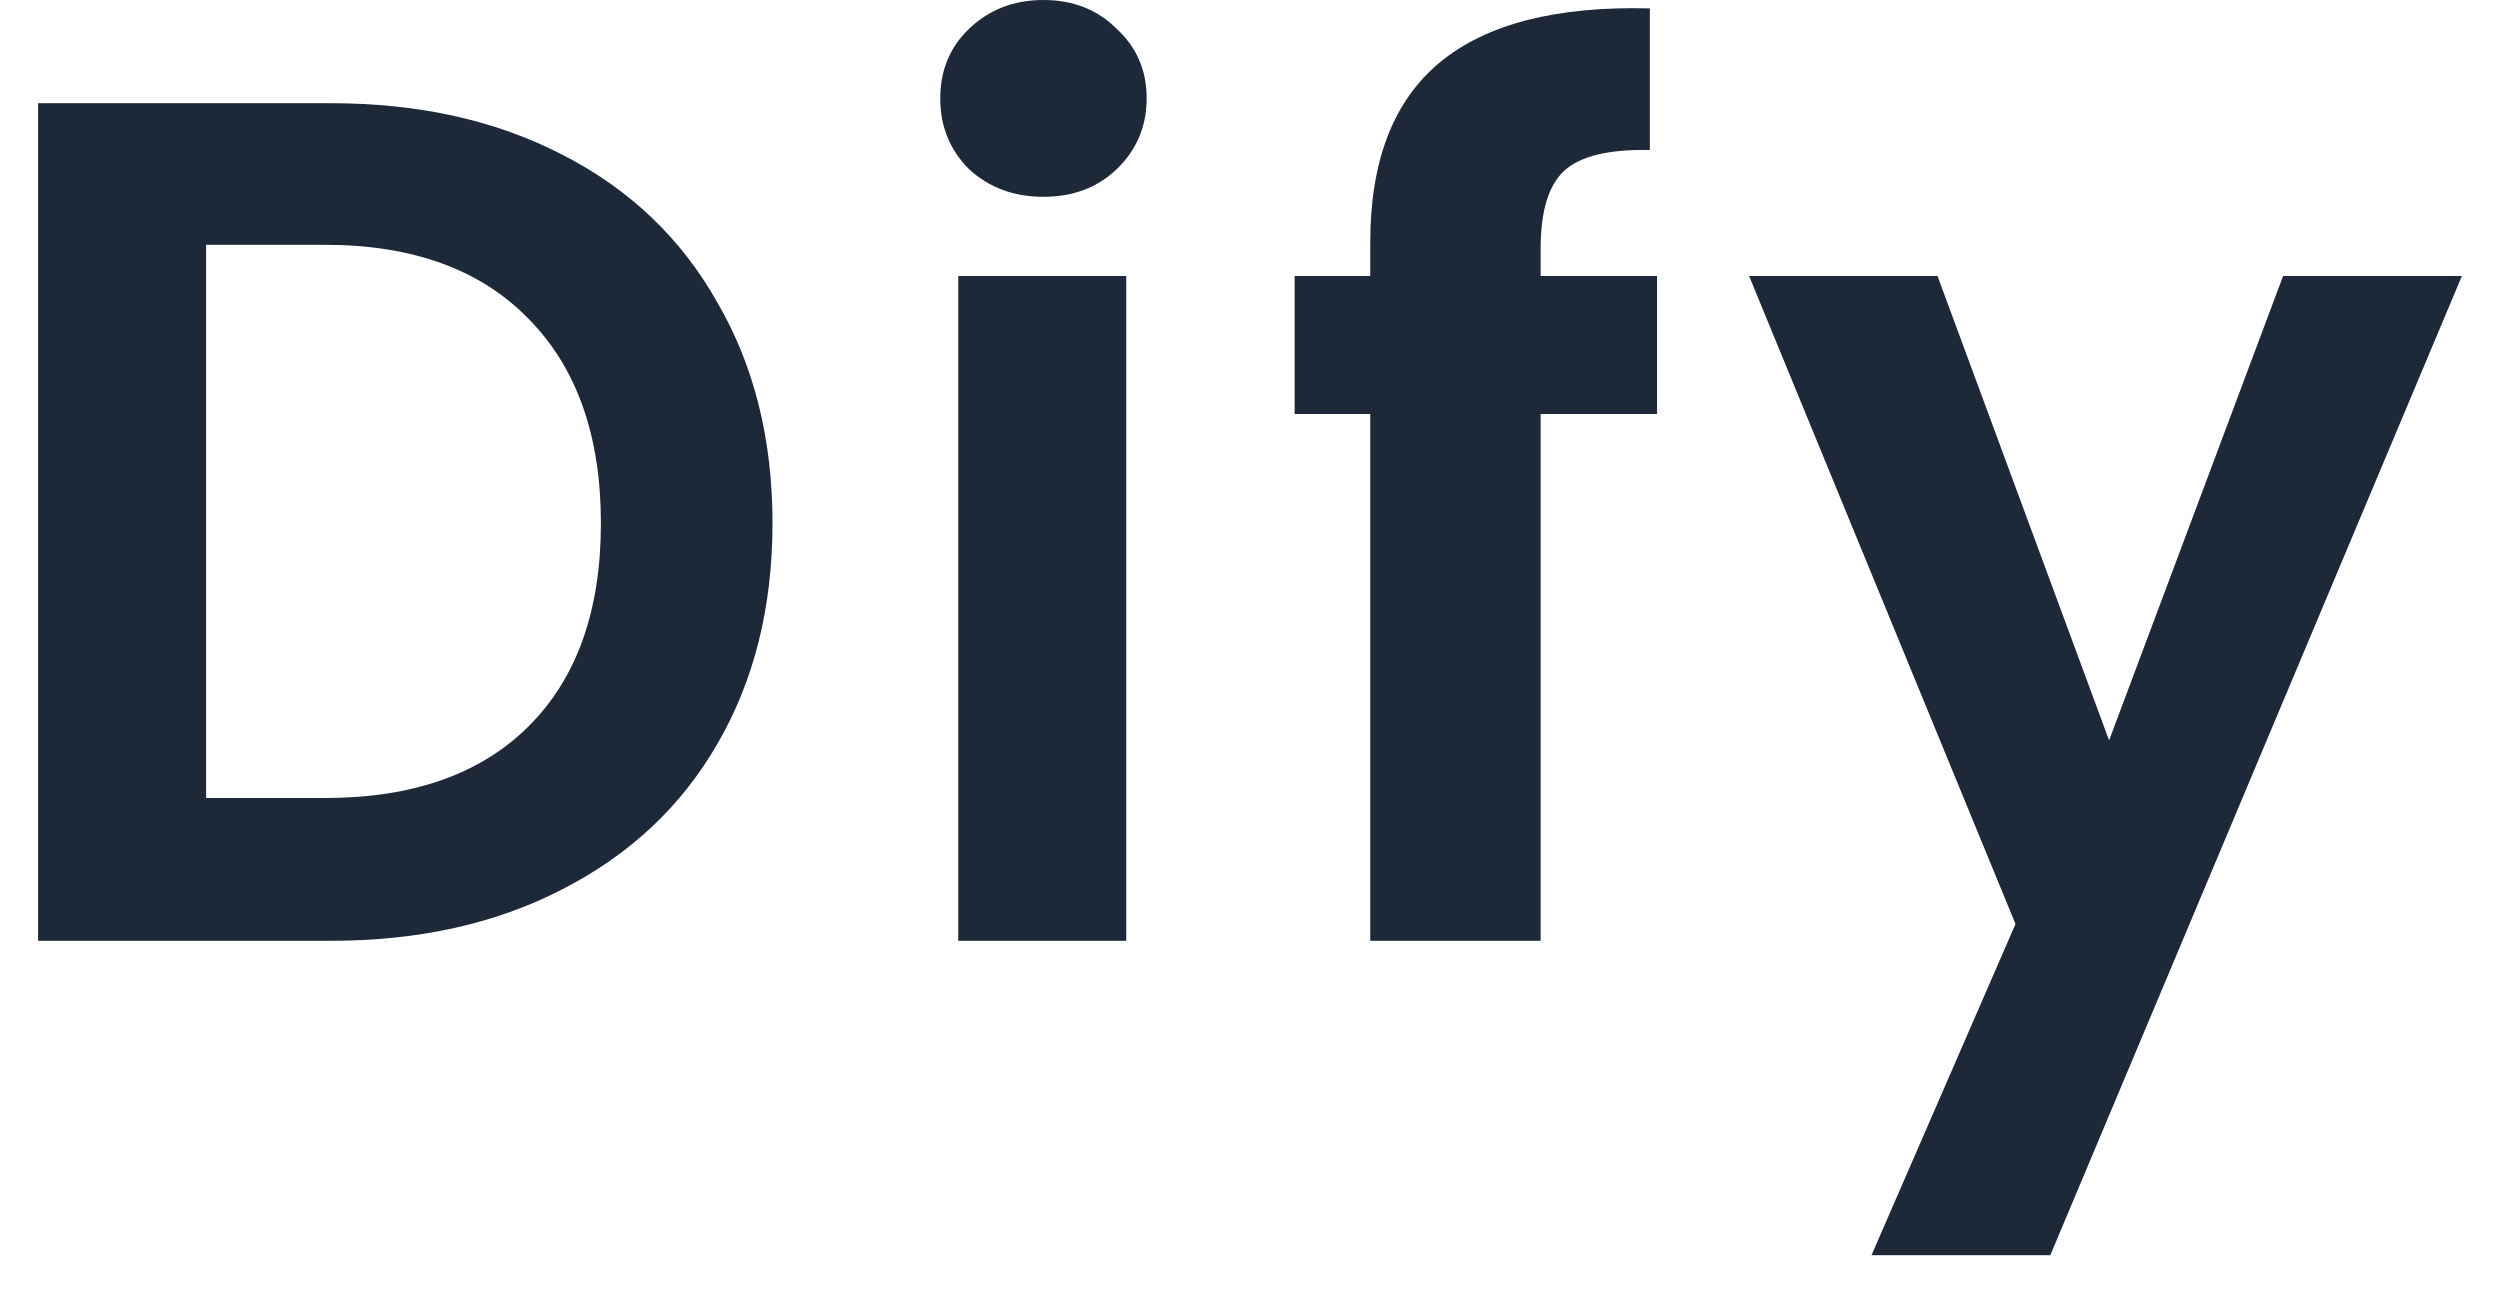
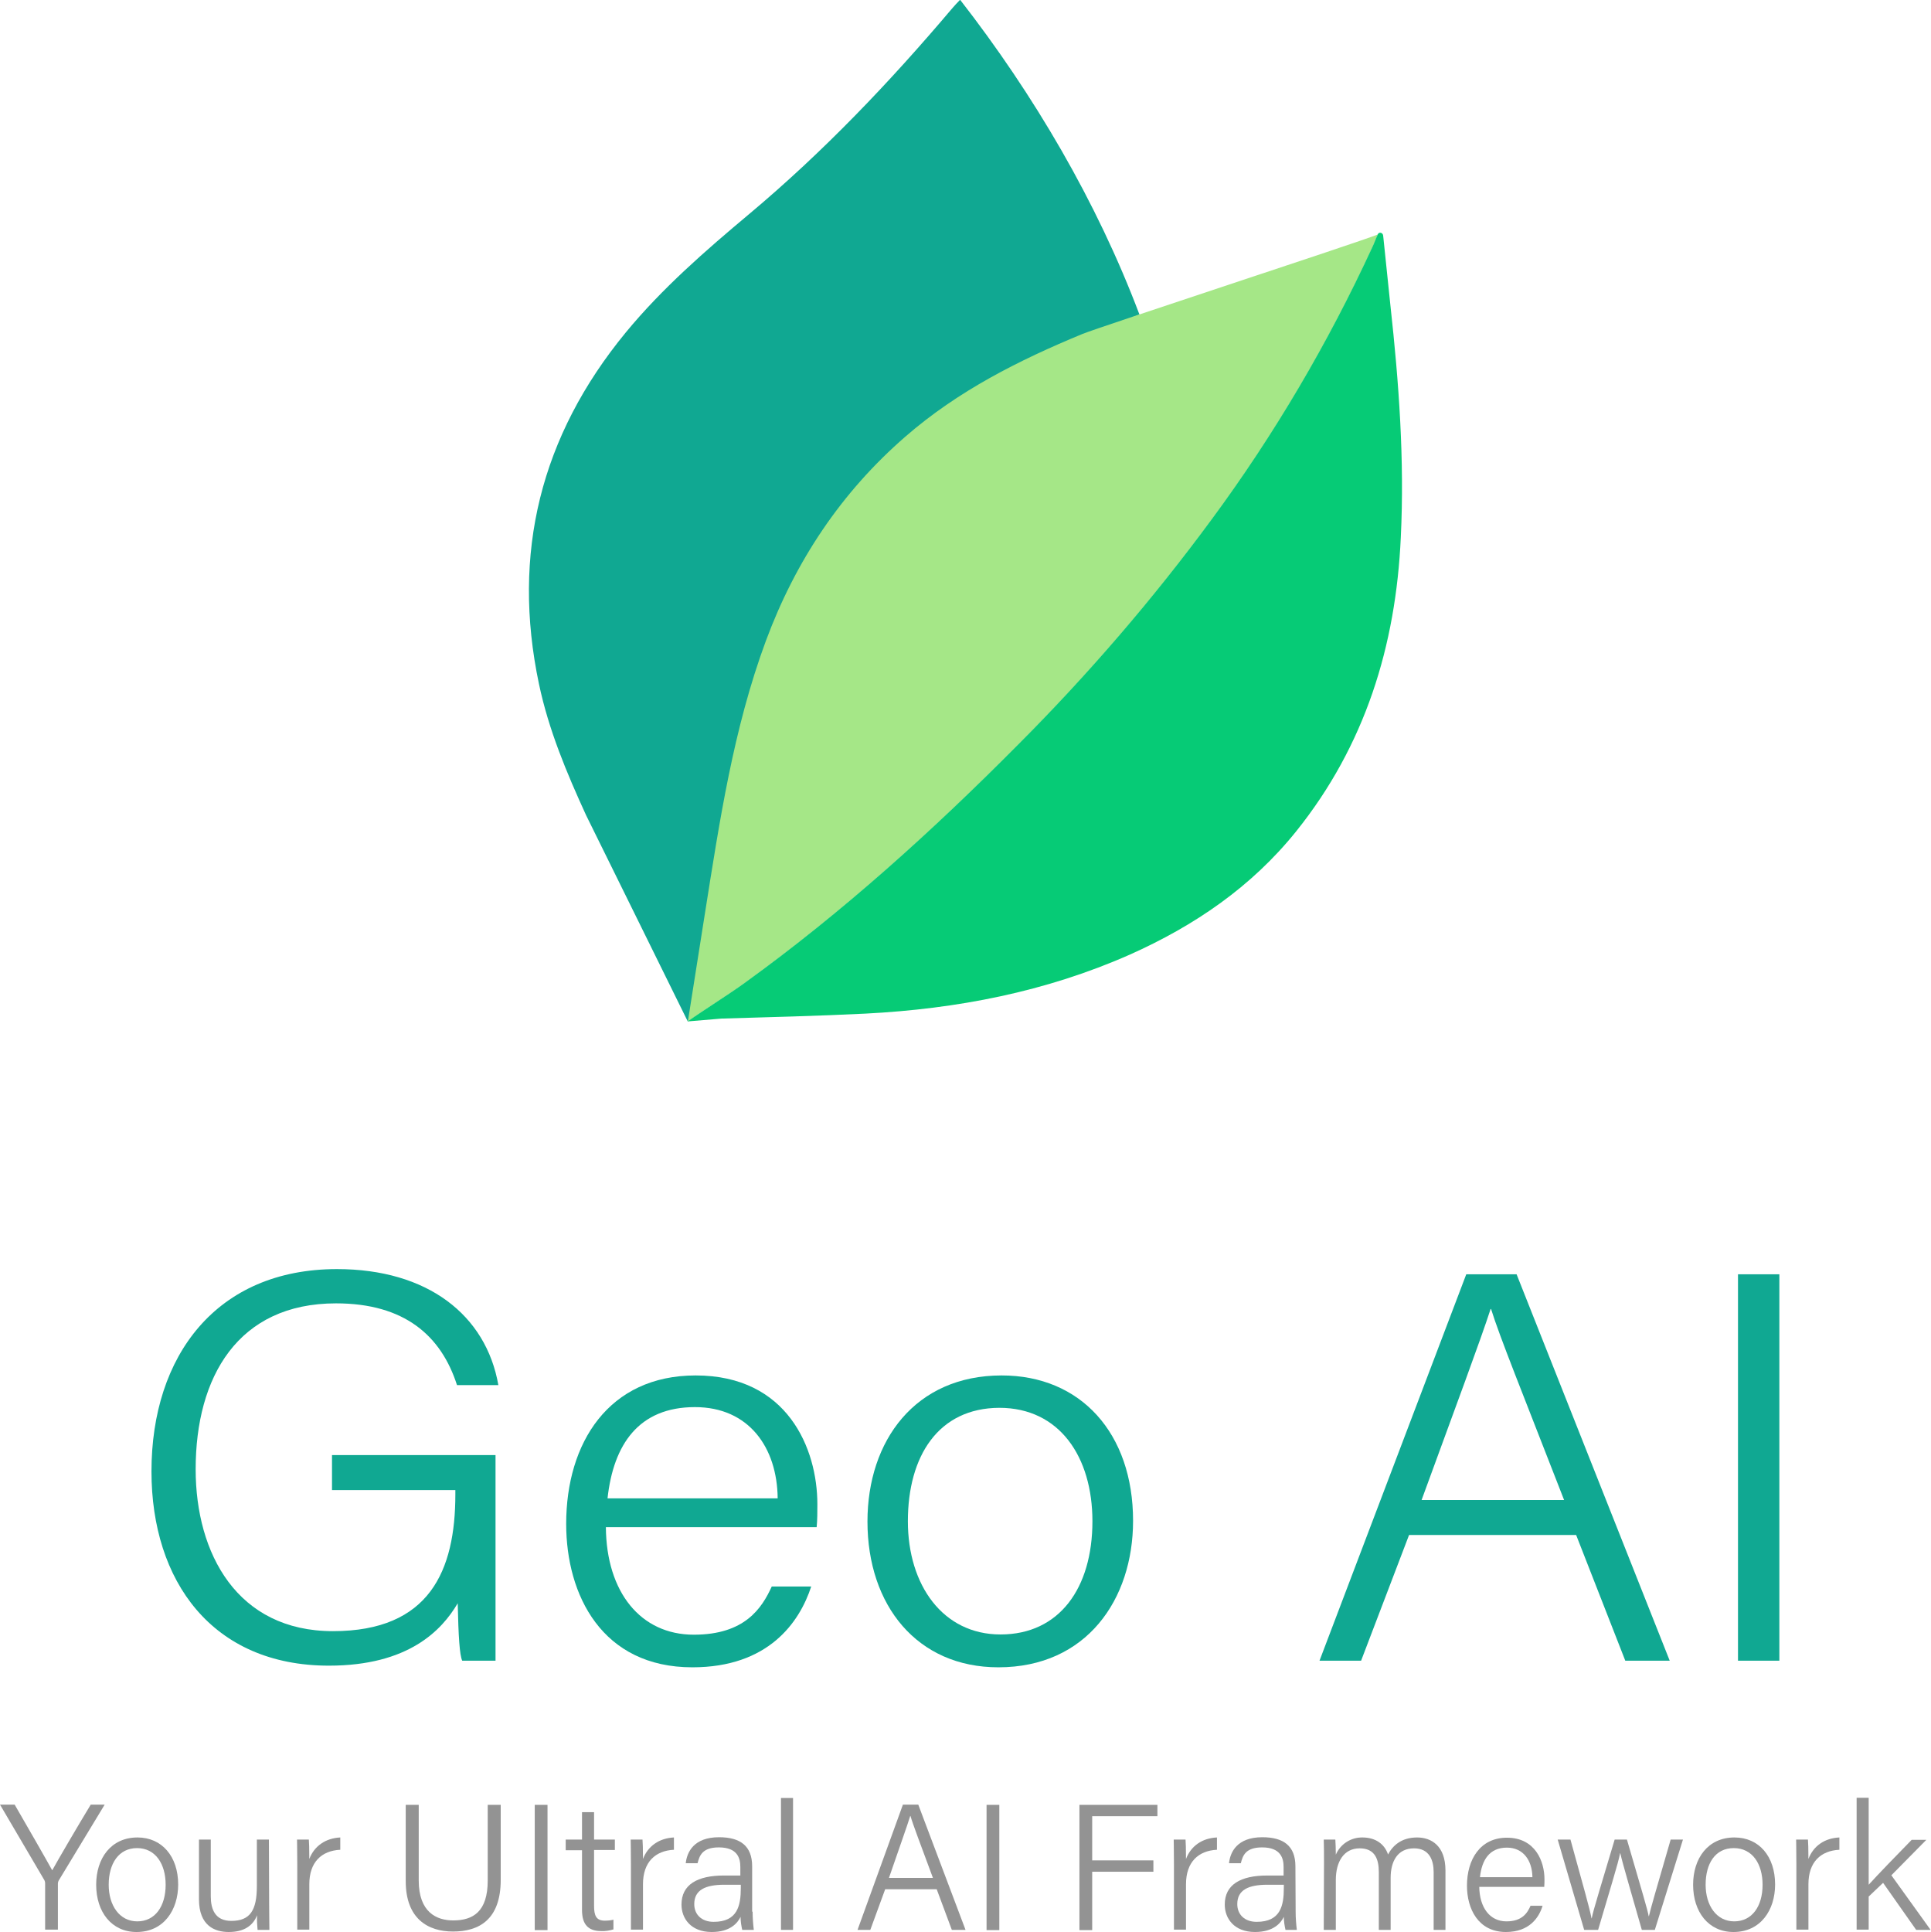
- <svg xmlns="http://www.w3.org/2000/svg" width="50" height="26" viewBox="0 0 50 26" fill="none">
-   <g id="geo">
-     <path d="M6.618 2.064C8.378 2.064 9.922 2.408 11.25 3.096C12.594 3.784 13.626 4.768 14.346 6.048C15.082 7.312 15.45 8.784 15.45 10.464C15.45 12.144 15.082 13.616 14.346 14.88C13.626 16.128 12.594 17.096 11.25 17.784C9.922 18.472 8.378 18.816 6.618 18.816H0.762V2.064H6.618ZM6.498 15.96C8.258 15.96 9.618 15.48 10.578 14.52C11.538 13.56 12.018 12.208 12.018 10.464C12.018 8.72 11.538 7.36 10.578 6.384C9.618 5.392 8.258 4.896 6.498 4.896H4.122V15.96H6.498Z" fill="#1D2939" />
-     <path d="M20.869 3.936C20.277 3.936 19.781 3.752 19.381 3.384C18.997 3 18.805 2.528 18.805 1.968C18.805 1.408 18.997 0.944 19.381 0.576C19.781 0.192 20.277 0 20.869 0C21.461 0 21.949 0.192 22.333 0.576C22.733 0.944 22.933 1.408 22.933 1.968C22.933 2.528 22.733 3 22.333 3.384C21.949 3.752 21.461 3.936 20.869 3.936ZM22.525 5.52V18.816H19.165V5.52H22.525Z" fill="#1D2939" />
-     <path d="M33.141 8.28H30.813V18.816H27.405V8.28H25.893V5.52H27.405V4.848C27.405 3.216 27.869 2.016 28.797 1.248C29.725 0.48 31.125 0.12 32.997 0.168V3C32.181 2.984 31.613 3.12 31.293 3.408C30.973 3.696 30.813 4.216 30.813 4.968V5.52H33.141V8.28Z" fill="#1D2939" />
-     <path d="M49.238 5.52L41.006 25.104H37.43L40.31 18.48L34.982 5.52H38.75L42.182 14.808L45.662 5.52H49.238Z" fill="#1D2939" />
+ <svg xmlns="http://www.w3.org/2000/svg" version="1.1" id="图层_1" x="0px" y="0px" viewBox="0 0 817 817.5" style="enable-background:new 0 0 817 817.5;" xml:space="preserve">
+   <style type="text/css">
+ 	.st0{fill:#E0F3F1;}
+ 	.st1{fill:#10A892;}
+ 	.st2{fill:#A5E787;}
+ 	.st3{fill:#06CB76;}
+ 	.st4{fill:#939393;}
+ </style>
+   <g>
+     <path class="st1" d="M248,344.9c-8.2-17.9-15.8-36-19.9-55.4c-11.7-55.4,0.7-105,36.7-148.8c15.4-18.7,33.7-34.6,52.2-50.1   c31.4-26.3,59.5-55.8,85.9-87c0.9-1.1,2-2.2,3.4-3.7c31.2,40.1,57.9,85.5,75.9,133.2c-7.4,3.1-14.7,6.2-22,9.2   c-26.9,11.1-51.8,23.6-74,42.9c-27.3,23.7-48.5,50.3-61,84.1c-13.8,37.3-19.6,76.4-25.8,115.4c-2.2,13.8-3.5,27.8-5.5,41.6   c-0.3,2-1.7,4.1-2.8,6" />
+     <path class="st2" d="M583.1,99.2L583.1,99.2c-8.1,3.3-117.7,39.1-125,42.1c-26.9,11.1-52.7,24.1-74.9,43.4   c-27.3,23.7-46.6,52.8-59.1,86.5c-13.8,37.3-19.6,76.4-25.8,115.4l-7.2,45.6c6.2-4.4,17.8-11.7,24-16.2   c41.8-30.2,79.9-64.7,116.2-101.3c29.5-29.6,56.8-61.3,81.6-95c26.5-35.9,49.2-74.5,67.9-115C581.5,103,582.3,101.1,583.1,99.2   L583.1,99.2z" />
+     <path class="st3" d="M291,432.2c6.2-4.4,17.8-11.7,24-16.2c41.8-30.2,79.9-64.7,116.2-101.3c29.5-29.6,56.8-61.3,81.6-95   c26.5-35.9,49.2-74.5,67.9-115c1.2-2.6,1.2-3,2.4-5.6l0,0c0.2-0.5,0.7-0.7,1.2-0.6c0.5,0.1,0.9,0.5,1,1l0.1,0.8   c1,9.7,2,19.3,3,28.9c3.6,32.7,6,65.4,4.4,98.2c-2.1,45.9-15.1,88-44.3,124.4c-18.9,23.5-43,39.9-70.3,52.1   c-35.7,15.8-73.2,23-112,25c-20.3,1-40.6,1.5-60.9,2.1" />
+     <path class="st4" d="M19.1,816.6v-19.7c0-0.5-0.1-0.9-0.3-1.3L0,763.6h6.2c5.1,8.8,13.6,23.6,15.9,27.8   c2.3-4.2,10.9-18.9,16.3-27.8h5.9l-19.5,32.2c-0.2,0.4-0.3,0.8-0.3,1.2v19.5H19.1z" />
+     <path class="st4" d="M75.4,797.4c0,10.8-6.1,20.1-17.6,20.1c-10.6,0-17.1-8.5-17.1-20c0-11.1,6.2-20,17.5-20   C68.5,777.5,75.4,785.5,75.4,797.4z M46,797.5c0,8.8,4.6,15.5,12.1,15.5s12-6.3,12-15.5c0-8.8-4.3-15.5-12.1-15.5   S46,788.6,46,797.5z" />
+     <path class="st4" d="M113.9,805.5c0,3.7,0.1,9.3,0.1,11.1H109c-0.2-2.1-0.3-4.1-0.2-6.2c-1.7,4.4-5.5,7.1-12,7.1   c-5.9,0-12.6-2.6-12.6-13.9v-25.2h5v24c0,5.3,1.7,10.4,8.7,10.4c7.9,0,10.8-4.4,10.8-14.7v-19.7h5.1L113.9,805.5z" />
+     <path class="st4" d="M125.8,788.8c0-5.9-0.1-8.8-0.1-10.4h5c0.1,1.2,0.2,3.8,0.2,8.2c2.1-5.5,6.9-8.8,13.1-9.1v5.2   c-7.9,0.4-13.1,5.2-13.1,14.6v19.2h-5.1V788.8z" />
+     <path class="st4" d="M177.2,763.7v32c0,13.4,7.5,16.9,14.6,16.9c8.4,0,14.6-3.7,14.6-16.9v-32h5.5v31.7c0,16.8-9.1,21.9-20.2,21.9   c-10.7,0-20-5.5-20-21.3v-32.3H177.2z" />
+     <path class="st4" d="M231.7,763.7v53h-5.4v-53H231.7z" />
+     <path class="st4" d="M239.4,778.4h6.9v-11.6h5.1v11.6h8.8v4.4h-8.8v23.7c0,4,0.9,6.2,4.5,6.2c1.2,0,2.5-0.1,3.7-0.4v4.1   c-1.7,0.5-3.4,0.8-5.2,0.7c-5.4,0-8.1-2.7-8.1-8.9v-25.3h-6.9V778.4z" />
+     <path class="st4" d="M267,788.8c0-5.9-0.1-8.8-0.1-10.4h5c0.1,1.2,0.2,3.8,0.2,8.2c2.1-5.5,6.9-8.8,13.1-9.1v5.2   c-7.9,0.4-13.1,5.2-13.1,14.6v19.2h-5.1L267,788.8z" />
+     <path class="st4" d="M318.5,808.9c0,2.6,0.2,5.2,0.5,7.7h-4.9c-0.4-1.8-0.7-3.6-0.7-5.5c-1.3,2.7-4.5,6.4-12.2,6.4   c-8.9,0-12.8-5.8-12.8-11.6c0-8.4,6.6-12.3,18-12.3h6.9v-3.6c0-3.6-1.1-8.3-9.1-8.3c-7.1,0-8.2,3.6-9,6.7h-5   c0.5-4.7,3.4-11,14.1-11c9,0,14,3.7,14,12.3V808.9z M313.5,797.5h-6.9c-8.1,0-12.8,2.2-12.8,8.2c0,4.4,3.1,7.5,8.2,7.5   c10.1,0,11.5-6.8,11.5-14.4V797.5z" />
+     <path class="st4" d="M330.5,816.6v-55.8h5.1v55.8H330.5z" />
+     <path class="st4" d="M374.6,799.4l-6.3,17.2h-5.4l19.2-53h6.5l20,53h-5.8l-6.4-17.2H374.6z M394.8,794.6   c-5.5-14.9-8.4-22.4-9.5-26.2h-0.1c-1.3,4.2-4.6,13.4-9,26.2H394.8z" />
+     <path class="st4" d="M422.9,763.7v53h-5.4v-53H422.9z" />
+     <path class="st4" d="M456.8,763.7h33v4.8h-27.6v18.7h25.9v4.8h-25.9v24.7h-5.4L456.8,763.7z" />
+     <path class="st4" d="M496.8,788.8c0-5.9-0.1-8.8-0.1-10.4h5c0.1,1.2,0.2,3.8,0.2,8.2c2.1-5.5,6.8-8.8,13.1-9.1v5.2   c-7.9,0.4-13.1,5.2-13.1,14.6v19.2h-5.1V788.8z" />
+     <path class="st4" d="M548.3,808.9c0,2.6,0.2,5.2,0.5,7.7H544c-0.4-1.8-0.7-3.6-0.7-5.5c-1.3,2.7-4.5,6.4-12.2,6.4   c-8.9,0-12.8-5.8-12.8-11.6c0-8.4,6.6-12.3,18-12.3h6.9v-3.6c0-3.6-1.1-8.3-9.1-8.3c-7.1,0-8.2,3.6-9,6.7h-5   c0.5-4.7,3.4-11,14.1-11c9,0,14,3.7,14,12.3L548.3,808.9z M543.3,797.5h-6.9c-8.1,0-12.8,2.2-12.8,8.2c0,4.4,3.1,7.5,8.2,7.5   c10.1,0,11.5-6.8,11.5-14.4V797.5z" />
+     <path class="st4" d="M560.3,788.2c0-3.3,0-6.8-0.1-9.8h4.9c0.1,1.2,0.2,4.3,0.2,6.4c1.9-4.5,6.4-7.4,11.3-7.3   c5.4,0,9.3,2.7,10.8,7.2c2-3.8,5.7-7.2,12.3-7.2c6,0,12,3.5,12,14v25.1h-5v-24.5c0-4.8-1.7-10-8.3-10c-6.9,0-9.9,5.4-9.9,12.5v22   h-5v-24.4c0-5.3-1.5-10.1-8.1-10.1c-6.8,0-10.1,5.8-10.1,13.4v21.1h-5.1L560.3,788.2z" />
+     <path class="st4" d="M626,798.3c0.1,8.9,4.5,14.7,11.5,14.7c6.7,0,8.9-3.6,10.2-6.6h5.1c-1.5,5-5.6,11.1-15.5,11.1   c-11.8,0-16.5-9.9-16.5-19.6c0-11.1,5.6-20.3,16.9-20.3c12,0,15.9,10,15.9,17.6c0,1.1,0,2.1-0.1,3.2H626z M648.5,794.3   c-0.1-7-3.8-12.5-10.8-12.5c-7.3,0-10.6,5.1-11.4,12.5H648.5z" />
+     <path class="st4" d="M664.6,778.4c5.2,18.9,8.3,29.7,8.9,33.3h0.1c0.6-3.3,4-14.1,9.7-33.3h5.2c6.6,22.7,8.6,29.2,9.2,32.4h0.1   c1-4.2,2.7-9.9,9.2-32.4h5.2l-11.9,38.2h-5.5c-3.9-13.7-8.3-28.6-9.1-32.4h-0.1c-0.7,3.9-4.7,16.7-9.3,32.4h-5.9l-11.2-38.2H664.6z   " />
+     <path class="st4" d="M751.2,797.4c0,10.8-6.1,20.1-17.6,20.1c-10.6,0-17.1-8.5-17.1-20c0-11.1,6.2-20,17.5-20   C744.4,777.5,751.2,785.5,751.2,797.4z M721.8,797.5c0,8.8,4.6,15.5,12.1,15.5s12-6.3,12-15.5c0-8.8-4.3-15.5-12.2-15.5   S721.8,788.6,721.8,797.5L721.8,797.5z" />
+     <path class="st4" d="M760.2,788.8c0-5.9-0.1-8.8-0.1-10.4h5c0.1,1.2,0.2,3.8,0.2,8.2c2.1-5.5,6.8-8.8,13.1-9.1v5.2   c-7.9,0.4-13.1,5.2-13.1,14.6v19.2h-5.1L760.2,788.8z" />
+     <path class="st4" d="M790.8,797.5c3.4-3.8,13-13.7,18.2-19h6.2l-14.8,15l16.6,23.1h-6.1l-14-19.9l-6.1,5.8v14h-5.1v-55.8h5.1   L790.8,797.5z" />
+     <path class="st1" d="M209.5,702.7h-13.9c-1.1-2.4-1.6-10.3-1.9-24.3c-6.7,11.4-20.8,26.4-54.5,26.4c-49.4,0-75.1-35.8-75.1-82.2   c0-48.9,27.5-85.6,78.5-85.6c38.3,0,63.1,19.4,68.3,49.1h-17.5c-6.7-20.9-22.2-34.6-51.2-34.6c-41.5,0-59.4,31.1-59.4,70.2   c0,35.7,17.6,68.5,58.1,68.5c40.9,0,51.8-25.6,51.8-57.9v-1.8h-52.2v-14.8h69.2V702.7z" />
+     <path class="st1" d="M256.4,646.2c0.2,27.5,14.7,45.5,37.2,45.5c21.6,0,28.8-11.2,33-20.4h16.7c-5,15.3-18.2,34.2-50.3,34.2   c-38.2,0-53.4-30.5-53.4-60.7c0-34.3,18-62.8,54.8-62.8c38.9,0,51.5,31,51.5,54.5c0,3.4,0,6.6-0.3,9.7H256.4z M329.1,634   c-0.2-21.5-12.2-38.6-35-38.6c-23.8,0-34.5,15.8-37,38.6H329.1z" />
+     <path class="st1" d="M479.5,643.5c0,33.3-19.7,62-57,62c-34.4,0-55.4-26.2-55.4-61.7c0-34.2,20.2-61.8,56.8-61.8   C457.4,582,479.5,606.5,479.5,643.5z M384.2,643.7c0,27,14.8,47.9,39.2,47.9c24.9,0,38.9-19.6,38.9-47.9c0-27.2-13.9-48-39.4-48   C397.1,595.8,384.2,616.1,384.2,643.7L384.2,643.7z" />
+     <path class="st1" d="M596.3,649.5L576,702.7h-17.6l62.1-163.5h21.3l64.8,163.5h-18.8l-20.8-53.2L596.3,649.5z M661.9,634.7   c-17.9-46-27.3-69.2-30.9-80.8h-0.2c-4.2,13-14.8,41.4-29.2,80.8H661.9z" />
+     <path class="st1" d="M753,539.2v163.5h-17.5V539.2H753z" />
  </g>
</svg>
